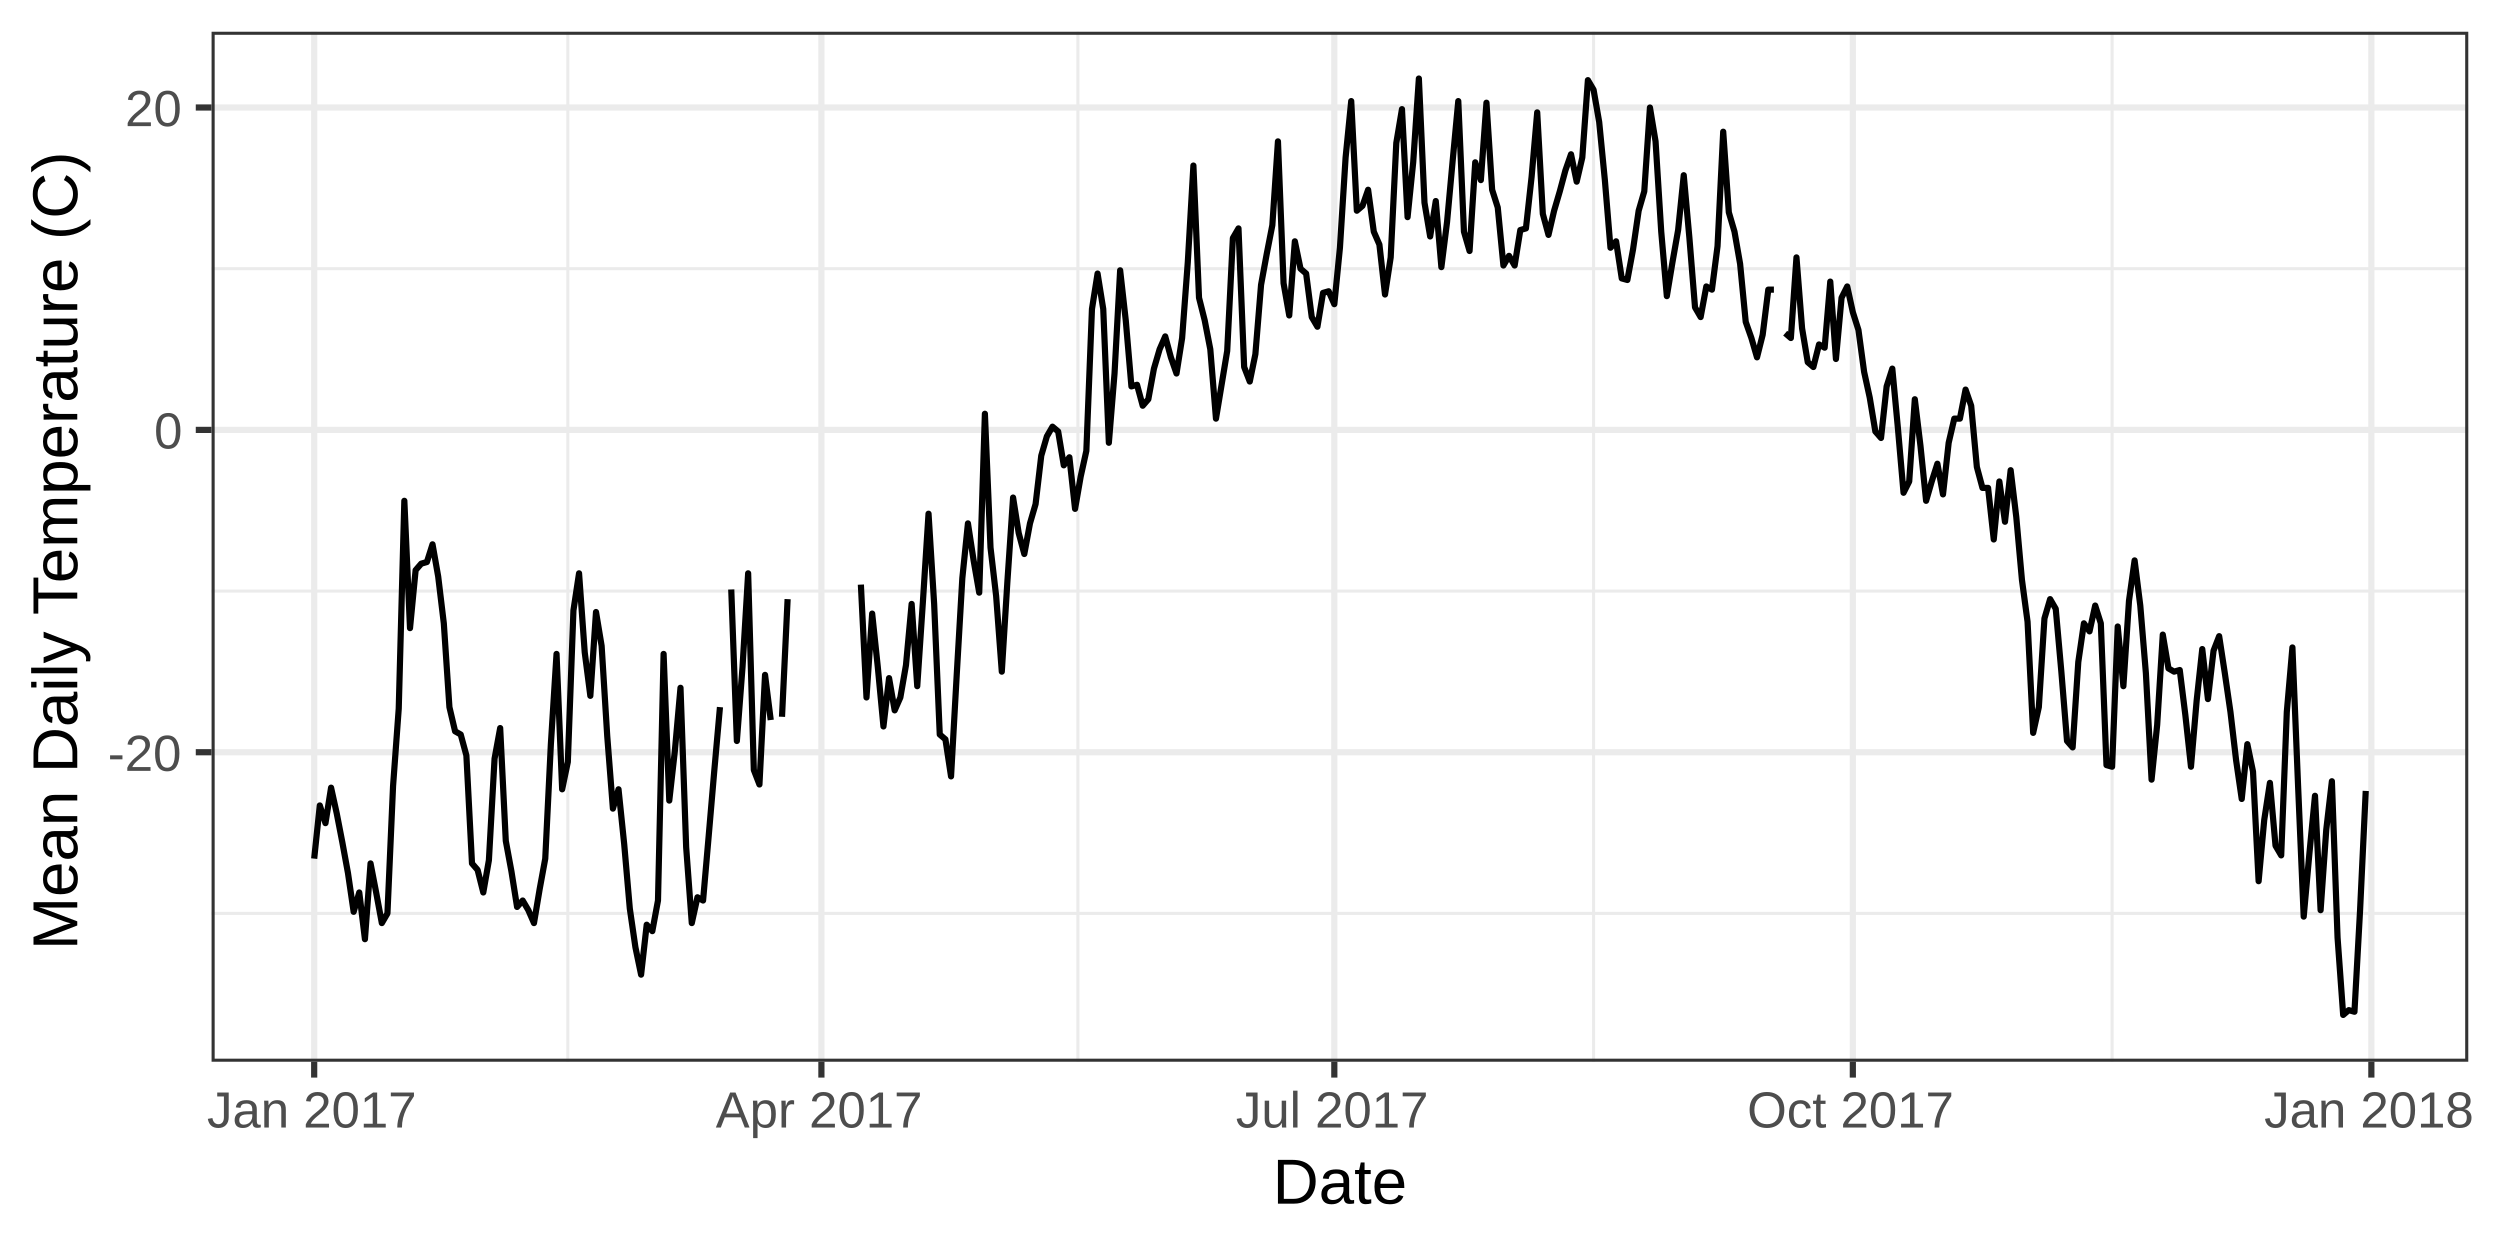
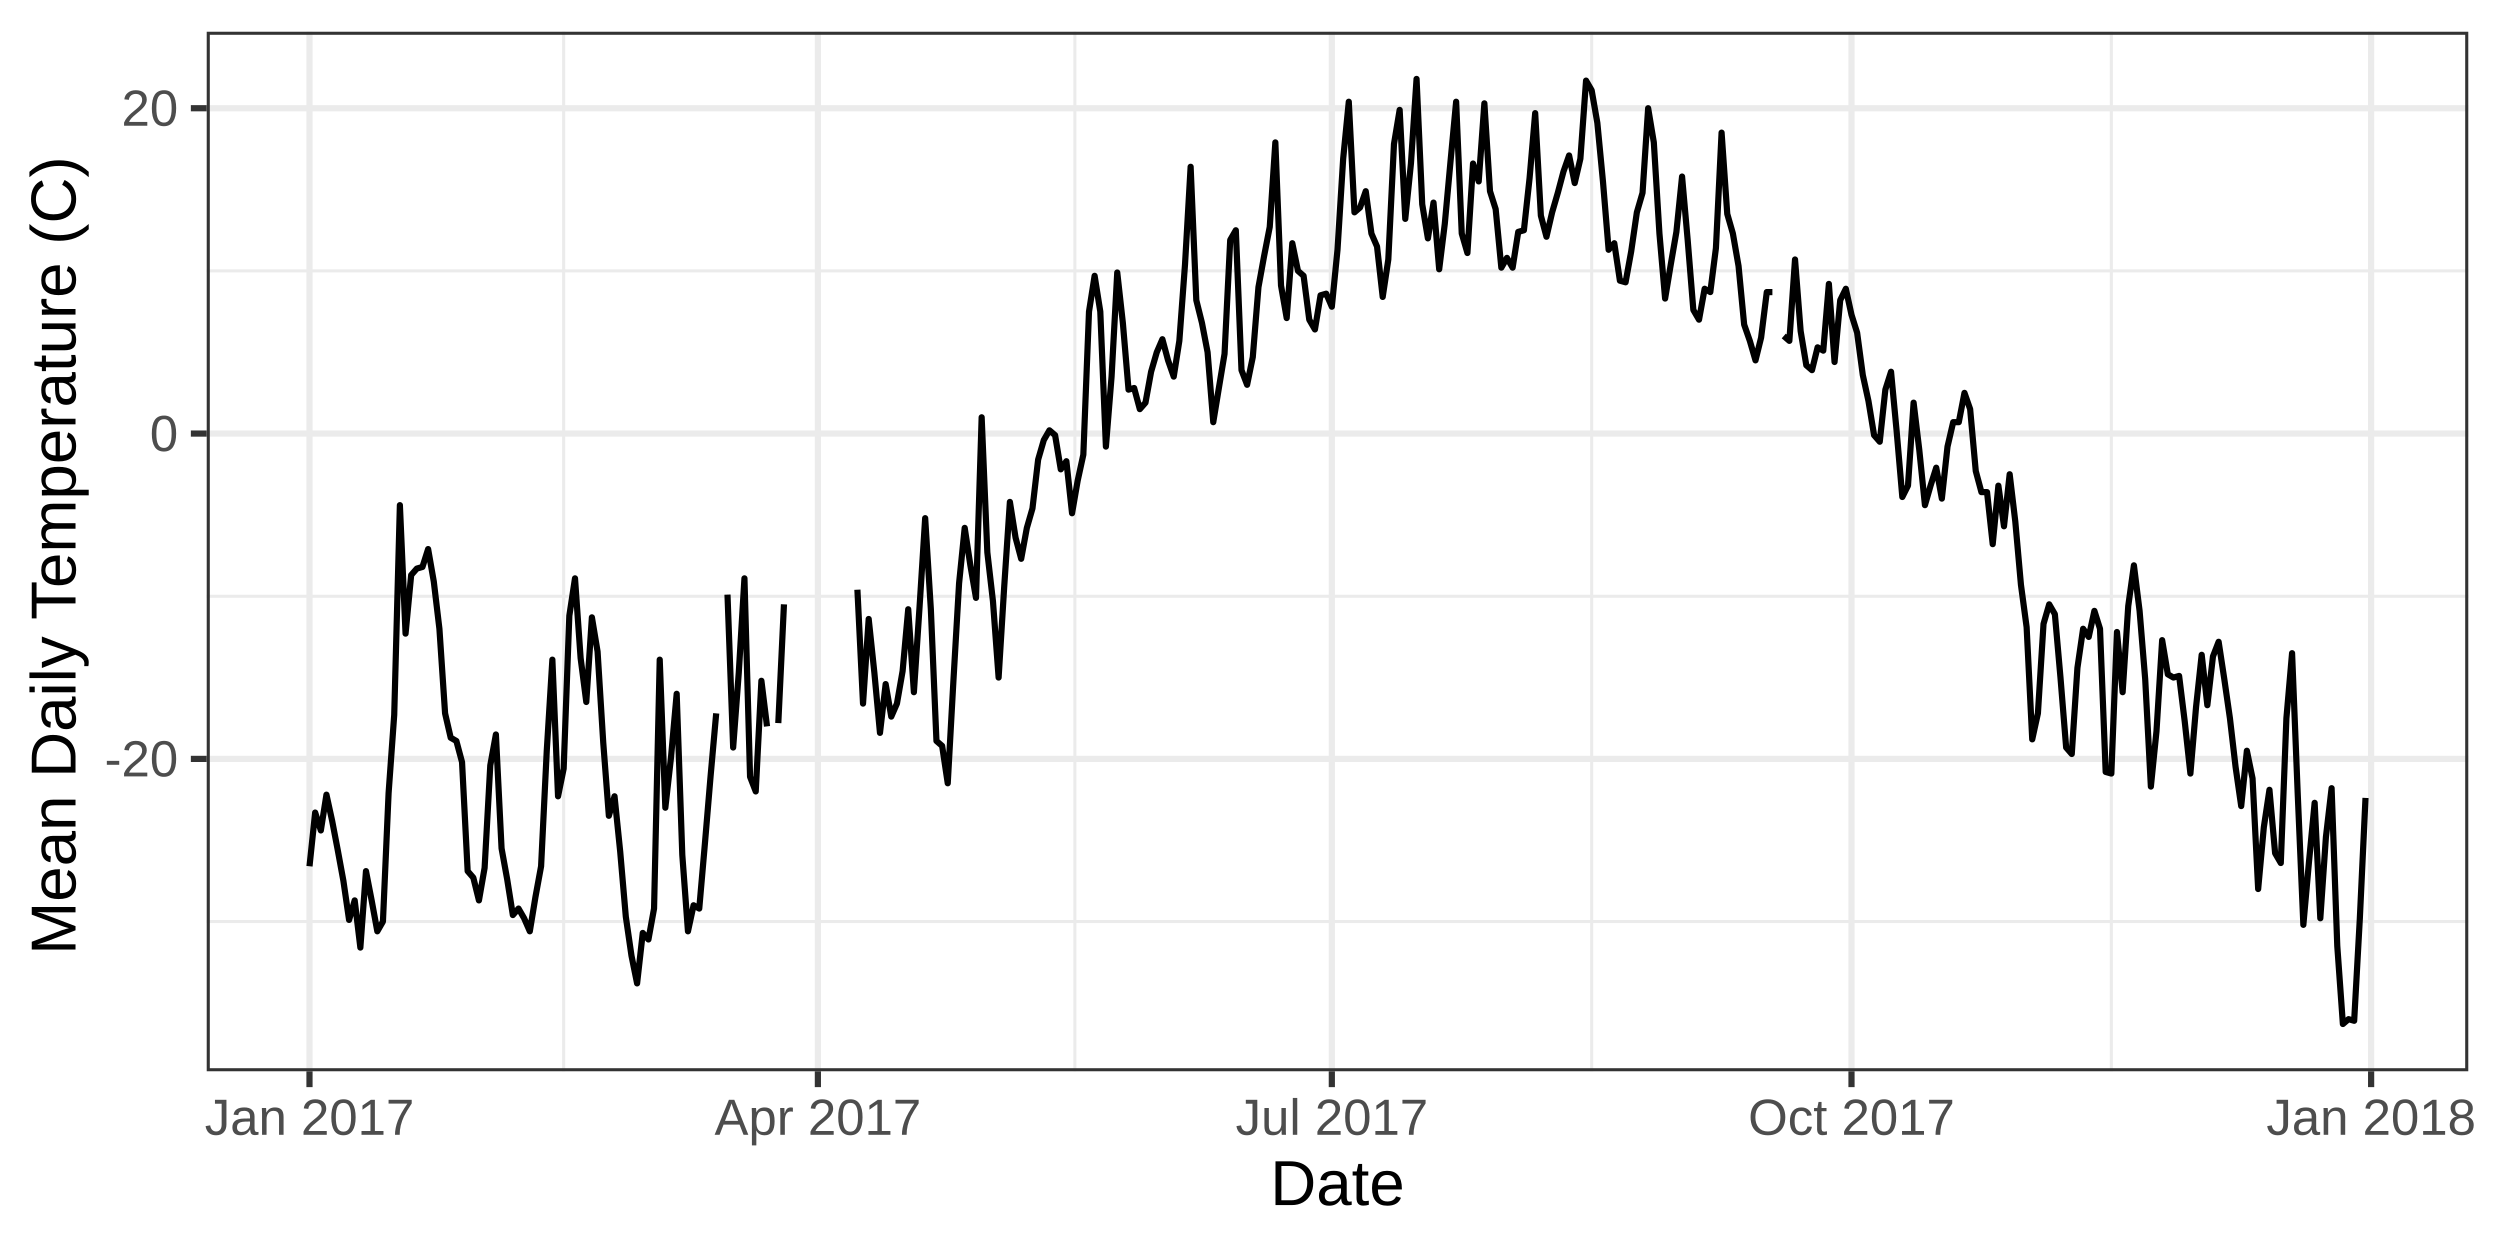
<svg xmlns="http://www.w3.org/2000/svg" viewBox="0 0 432.00 216.00">
  <defs>
    <style type="text/css">
-     line, polyline, path, rect, circle {
+     line, polyline, polygon, path, rect, circle {
      fill: none;
      stroke: #000000;
      stroke-linecap: round;
      stroke-linejoin: round;
      stroke-miterlimit: 10.00;
    }
  </style>
  </defs>
  <rect width="100%" height="100%" style="stroke: none; fill: #FFFFFF;" />
  <rect x="0.00" y="0.00" width="432.00" height="216.00" style="stroke-width: 1.07; stroke: #FFFFFF; fill: #FFFFFF;" />
  <defs>
-     <clipPath id="cpMzYuNTY0N3w0MjYuNTIxfDE4My40NzR8NS40Nzk0NQ==">
-       <rect x="36.56" y="5.48" width="389.96" height="177.99" />
+     <clipPath id="cpMzUuNzJ8NDI2LjUyfDE4NS4xMnw1LjQ4">
+       <rect x="35.72" y="5.48" width="390.80" height="179.64" />
    </clipPath>
  </defs>
-   <rect x="36.56" y="5.48" width="389.96" height="177.99" style="stroke-width: 1.07; stroke: none; fill: #FFFFFF;" clip-path="url(#cpMzYuNTY0N3w0MjYuNTIxfDE4My40NzR8NS40Nzk0NQ==)" />
-   <polyline points="36.56,157.84 426.52,157.84 " style="stroke-width: 0.53; stroke: #EBEBEB; stroke-linecap: butt;" clip-path="url(#cpMzYuNTY0N3w0MjYuNTIxfDE4My40NzR8NS40Nzk0NQ==)" />
-   <polyline points="36.56,102.14 426.52,102.14 " style="stroke-width: 0.53; stroke: #EBEBEB; stroke-linecap: butt;" clip-path="url(#cpMzYuNTY0N3w0MjYuNTIxfDE4My40NzR8NS40Nzk0NQ==)" />
-   <polyline points="36.56,46.43 426.52,46.43 " style="stroke-width: 0.53; stroke: #EBEBEB; stroke-linecap: butt;" clip-path="url(#cpMzYuNTY0N3w0MjYuNTIxfDE4My40NzR8NS40Nzk0NQ==)" />
-   <polyline points="98.12,183.47 98.12,5.48 " style="stroke-width: 0.53; stroke: #EBEBEB; stroke-linecap: butt;" clip-path="url(#cpMzYuNTY0N3w0MjYuNTIxfDE4My40NzR8NS40Nzk0NQ==)" />
-   <polyline points="186.26,183.47 186.26,5.48 " style="stroke-width: 0.53; stroke: #EBEBEB; stroke-linecap: butt;" clip-path="url(#cpMzYuNTY0N3w0MjYuNTIxfDE4My40NzR8NS40Nzk0NQ==)" />
-   <polyline points="275.37,183.47 275.37,5.48 " style="stroke-width: 0.53; stroke: #EBEBEB; stroke-linecap: butt;" clip-path="url(#cpMzYuNTY0N3w0MjYuNTIxfDE4My40NzR8NS40Nzk0NQ==)" />
-   <polyline points="364.97,183.47 364.97,5.48 " style="stroke-width: 0.53; stroke: #EBEBEB; stroke-linecap: butt;" clip-path="url(#cpMzYuNTY0N3w0MjYuNTIxfDE4My40NzR8NS40Nzk0NQ==)" />
-   <polyline points="36.56,129.99 426.52,129.99 " style="stroke-width: 1.07; stroke: #EBEBEB; stroke-linecap: butt;" clip-path="url(#cpMzYuNTY0N3w0MjYuNTIxfDE4My40NzR8NS40Nzk0NQ==)" />
-   <polyline points="36.56,74.29 426.52,74.29 " style="stroke-width: 1.07; stroke: #EBEBEB; stroke-linecap: butt;" clip-path="url(#cpMzYuNTY0N3w0MjYuNTIxfDE4My40NzR8NS40Nzk0NQ==)" />
-   <polyline points="36.56,18.58 426.52,18.58 " style="stroke-width: 1.07; stroke: #EBEBEB; stroke-linecap: butt;" clip-path="url(#cpMzYuNTY0N3w0MjYuNTIxfDE4My40NzR8NS40Nzk0NQ==)" />
-   <polyline points="54.29,183.47 54.29,5.48 " style="stroke-width: 1.07; stroke: #EBEBEB; stroke-linecap: butt;" clip-path="url(#cpMzYuNTY0N3w0MjYuNTIxfDE4My40NzR8NS40Nzk0NQ==)" />
-   <polyline points="141.94,183.47 141.94,5.48 " style="stroke-width: 1.07; stroke: #EBEBEB; stroke-linecap: butt;" clip-path="url(#cpMzYuNTY0N3w0MjYuNTIxfDE4My40NzR8NS40Nzk0NQ==)" />
-   <polyline points="230.57,183.47 230.57,5.48 " style="stroke-width: 1.07; stroke: #EBEBEB; stroke-linecap: butt;" clip-path="url(#cpMzYuNTY0N3w0MjYuNTIxfDE4My40NzR8NS40Nzk0NQ==)" />
-   <polyline points="320.17,183.47 320.17,5.48 " style="stroke-width: 1.07; stroke: #EBEBEB; stroke-linecap: butt;" clip-path="url(#cpMzYuNTY0N3w0MjYuNTIxfDE4My40NzR8NS40Nzk0NQ==)" />
-   <polyline points="409.77,183.47 409.77,5.48 " style="stroke-width: 1.07; stroke: #EBEBEB; stroke-linecap: butt;" clip-path="url(#cpMzYuNTY0N3w0MjYuNTIxfDE4My40NzR8NS40Nzk0NQ==)" />
-   <polyline points="54.29,148.37 55.26,139.18 56.24,142.24 57.21,136.11 58.19,140.57 59.16,145.58 60.13,150.87 61.11,157.56 62.08,154.22 63.06,162.29 64.03,149.20 65.00,154.22 65.98,159.51 66.95,157.84 67.92,135.84 68.90,122.47 69.87,86.54 70.85,108.54 71.82,98.52 72.79,97.40 73.77,97.12 74.74,94.06 75.72,99.63 76.69,107.71 77.66,122.19 78.64,126.37 79.61,126.92 80.59,130.54 81.56,149.20 82.53,150.32 83.51,154.22 84.48,148.65 85.46,131.10 86.43,125.81 87.40,145.30 88.38,150.60 89.35,156.72 90.32,155.61 91.30,157.28 92.27,159.51 93.25,153.66 94.22,148.37 95.19,128.59 96.17,113.00 97.14,136.39 98.12,131.66 99.09,105.48 100.06,99.07 101.04,112.72 102.01,120.24 102.99,105.76 103.96,111.61 104.93,127.20 105.91,139.73 106.88,136.39 107.86,145.86 108.83,157.00 109.80,163.69 110.78,168.42 111.75,159.79 112.72,160.90 113.70,155.61 114.67,113.00 115.65,138.34 116.62,129.71 117.59,118.85 118.57,146.42 119.54,159.51 120.52,155.05 121.49,155.61 122.46,144.47 123.44,133.05 124.41,122.19 " style="stroke-width: 1.07; stroke-linecap: butt;" clip-path="url(#cpMzYuNTY0N3w0MjYuNTIxfDE4My40NzR8NS40Nzk0NQ==)" />
-   <polyline points="126.36,101.86 127.33,128.04 128.31,115.23 129.28,99.07 130.26,133.05 131.23,135.56 132.20,116.62 133.18,124.42 " style="stroke-width: 1.07; stroke-linecap: butt;" clip-path="url(#cpMzYuNTY0N3w0MjYuNTIxfDE4My40NzR8NS40Nzk0NQ==)" />
-   <polyline points="135.13,123.86 136.10,103.53 " style="stroke-width: 1.07; stroke-linecap: butt;" clip-path="url(#cpMzYuNTY0N3w0MjYuNTIxfDE4My40NzR8NS40Nzk0NQ==)" />
-   <polyline points="148.76,101.02 149.73,120.52 150.71,106.03 151.68,115.23 152.66,125.53 153.63,117.18 154.60,122.75 155.58,120.52 156.55,114.95 157.53,104.36 158.50,118.57 159.47,104.09 160.45,88.77 161.42,104.36 162.39,126.92 163.37,127.76 164.34,134.16 165.32,116.62 166.29,99.91 167.26,90.44 168.24,96.84 169.21,102.41 170.19,71.50 171.16,94.62 172.13,102.97 173.11,116.06 174.08,100.46 175.06,85.98 176.03,92.11 177.00,95.73 177.98,90.44 178.95,87.10 179.93,78.74 180.90,75.40 181.87,73.73 182.85,74.56 183.82,80.41 184.79,79.02 185.77,87.93 186.74,82.36 187.72,77.91 188.69,53.40 189.66,47.27 190.64,53.40 191.61,76.51 192.59,64.54 193.56,46.71 194.53,55.35 195.51,66.77 196.48,66.49 197.46,70.11 198.43,68.99 199.40,63.70 200.38,60.36 201.35,58.13 202.33,61.75 203.30,64.54 204.27,58.41 205.25,45.32 206.22,28.61 207.19,51.45 208.17,55.35 209.14,60.36 210.12,72.34 211.09,66.49 212.06,60.64 213.04,41.14 214.01,39.47 214.99,63.42 215.96,65.93 216.93,61.20 217.91,49.22 218.88,43.93 219.86,38.91 220.83,24.43 221.80,48.94 222.78,54.51 223.75,41.70 224.73,46.43 225.70,47.27 226.67,54.79 227.65,56.46 228.62,50.61 229.59,50.33 230.57,52.56 231.54,42.81 232.52,27.22 233.49,17.47 234.46,36.41 235.44,35.57 236.41,32.79 237.39,40.03 238.36,42.26 239.33,50.89 240.31,44.48 241.28,24.71 242.26,18.86 243.23,37.52 244.20,28.05 245.18,13.57 246.15,35.02 247.13,40.86 248.10,34.74 249.07,46.16 250.05,38.36 251.02,27.77 251.99,17.47 252.97,40.03 253.94,43.37 254.92,28.05 255.89,31.12 256.86,17.75 257.84,32.79 258.81,35.85 259.79,45.88 260.76,44.21 261.73,45.88 262.71,39.75 263.68,39.47 264.66,30.56 265.63,19.42 266.60,36.96 267.58,40.59 268.55,36.41 269.53,33.07 270.50,29.45 271.47,26.66 272.45,31.39 273.42,27.22 274.39,13.85 275.37,15.52 276.34,21.09 277.32,31.12 278.29,42.81 279.26,41.70 280.24,48.11 281.21,48.38 282.19,43.09 283.16,36.41 284.13,33.07 285.11,18.58 286.08,24.43 287.06,40.03 288.03,51.17 289.00,45.32 289.98,39.75 290.95,30.28 291.93,41.14 292.90,53.12 293.87,54.79 294.85,49.50 295.82,50.05 296.79,42.54 297.77,22.76 298.74,36.69 299.72,40.03 300.69,45.60 301.66,55.62 302.64,58.41 303.61,61.75 304.59,57.85 305.56,50.05 306.53,50.05 " style="stroke-width: 1.07; stroke-linecap: butt;" clip-path="url(#cpMzYuNTY0N3w0MjYuNTIxfDE4My40NzR8NS40Nzk0NQ==)" />
-   <polyline points="308.48,57.57 309.46,58.41 310.43,44.48 311.40,56.74 312.38,62.59 313.35,63.42 314.33,59.52 315.30,60.08 316.27,48.66 317.25,62.03 318.22,51.45 319.20,49.50 320.17,53.95 321.14,57.02 322.12,64.26 323.09,68.71 324.06,74.56 325.04,75.68 326.01,66.77 326.99,63.70 327.96,74.01 328.93,85.15 329.91,83.20 330.88,68.99 331.86,77.07 332.83,86.54 333.80,83.20 334.78,80.13 335.75,85.43 336.73,76.51 337.70,72.34 338.67,72.34 339.65,67.32 340.62,70.11 341.60,80.69 342.57,84.31 343.54,84.31 344.52,93.22 345.49,83.20 346.46,90.16 347.44,81.25 348.41,89.32 349.39,100.19 350.36,107.43 351.33,126.64 352.31,122.19 353.28,106.87 354.26,103.53 355.23,105.20 356.20,116.06 357.18,128.04 358.15,129.15 359.13,114.39 360.10,107.71 361.07,109.10 362.05,104.64 363.02,107.71 364.00,132.21 364.97,132.49 365.94,108.26 366.92,118.57 367.89,103.81 368.86,96.84 369.84,104.64 370.81,116.34 371.79,134.72 372.76,125.25 373.73,109.66 374.71,115.50 375.68,116.06 376.66,115.78 377.63,123.58 378.60,132.49 379.58,121.07 380.55,112.16 381.53,120.80 382.50,112.44 383.47,109.93 384.45,116.34 385.42,123.02 386.40,131.38 387.37,138.06 388.34,128.59 389.32,133.33 390.29,152.27 391.26,141.68 392.24,135.28 393.21,146.14 394.19,147.81 395.16,123.02 396.13,111.88 397.11,135.84 398.08,158.39 399.06,147.53 400.03,137.51 401.00,157.28 401.98,143.36 402.95,135.00 403.93,162.02 404.90,175.38 405.87,174.55 406.85,174.83 407.82,157.28 408.80,136.67 " style="stroke-width: 1.07; stroke-linecap: butt;" clip-path="url(#cpMzYuNTY0N3w0MjYuNTIxfDE4My40NzR8NS40Nzk0NQ==)" />
-   <rect x="36.56" y="5.48" width="389.96" height="177.99" style="stroke-width: 1.07; stroke: #333333;" clip-path="url(#cpMzYuNTY0N3w0MjYuNTIxfDE4My40NzR8NS40Nzk0NQ==)" />
+   <rect x="35.72" y="5.48" width="390.80" height="179.64" style="stroke-width: 1.07; stroke: none; fill: #FFFFFF;" clip-path="url(#cpMzUuNzJ8NDI2LjUyfDE4NS4xMnw1LjQ4)" />
+   <polyline points="35.72,159.24 426.52,159.24 " style="stroke-width: 0.53; stroke: #EBEBEB; stroke-linecap: butt;" clip-path="url(#cpMzUuNzJ8NDI2LjUyfDE4NS4xMnw1LjQ4)" />
+   <polyline points="35.72,103.03 426.52,103.03 " style="stroke-width: 0.53; stroke: #EBEBEB; stroke-linecap: butt;" clip-path="url(#cpMzUuNzJ8NDI2LjUyfDE4NS4xMnw1LjQ4)" />
+   <polyline points="35.72,46.81 426.52,46.81 " style="stroke-width: 0.53; stroke: #EBEBEB; stroke-linecap: butt;" clip-path="url(#cpMzUuNzJ8NDI2LjUyfDE4NS4xMnw1LjQ4)" />
+   <polyline points="97.40,185.12 97.40,5.48 " style="stroke-width: 0.53; stroke: #EBEBEB; stroke-linecap: butt;" clip-path="url(#cpMzUuNzJ8NDI2LjUyfDE4NS4xMnw1LjQ4)" />
+   <polyline points="185.74,185.12 185.74,5.48 " style="stroke-width: 0.53; stroke: #EBEBEB; stroke-linecap: butt;" clip-path="url(#cpMzUuNzJ8NDI2LjUyfDE4NS4xMnw1LjQ4)" />
+   <polyline points="275.04,185.12 275.04,5.48 " style="stroke-width: 0.53; stroke: #EBEBEB; stroke-linecap: butt;" clip-path="url(#cpMzUuNzJ8NDI2LjUyfDE4NS4xMnw1LjQ4)" />
+   <polyline points="364.84,185.12 364.84,5.48 " style="stroke-width: 0.53; stroke: #EBEBEB; stroke-linecap: butt;" clip-path="url(#cpMzUuNzJ8NDI2LjUyfDE4NS4xMnw1LjQ4)" />
+   <polyline points="35.72,131.14 426.52,131.14 " style="stroke-width: 1.07; stroke: #EBEBEB; stroke-linecap: butt;" clip-path="url(#cpMzUuNzJ8NDI2LjUyfDE4NS4xMnw1LjQ4)" />
+   <polyline points="35.72,74.92 426.52,74.92 " style="stroke-width: 1.07; stroke: #EBEBEB; stroke-linecap: butt;" clip-path="url(#cpMzUuNzJ8NDI2LjUyfDE4NS4xMnw1LjQ4)" />
+   <polyline points="35.72,18.70 426.52,18.70 " style="stroke-width: 1.07; stroke: #EBEBEB; stroke-linecap: butt;" clip-path="url(#cpMzUuNzJ8NDI2LjUyfDE4NS4xMnw1LjQ4)" />
+   <polyline points="53.48,185.12 53.48,5.48 " style="stroke-width: 1.07; stroke: #EBEBEB; stroke-linecap: butt;" clip-path="url(#cpMzUuNzJ8NDI2LjUyfDE4NS4xMnw1LjQ4)" />
+   <polyline points="141.33,185.12 141.33,5.48 " style="stroke-width: 1.07; stroke: #EBEBEB; stroke-linecap: butt;" clip-path="url(#cpMzUuNzJ8NDI2LjUyfDE4NS4xMnw1LjQ4)" />
+   <polyline points="230.14,185.12 230.14,5.48 " style="stroke-width: 1.07; stroke: #EBEBEB; stroke-linecap: butt;" clip-path="url(#cpMzUuNzJ8NDI2LjUyfDE4NS4xMnw1LjQ4)" />
+   <polyline points="319.94,185.12 319.94,5.48 " style="stroke-width: 1.07; stroke: #EBEBEB; stroke-linecap: butt;" clip-path="url(#cpMzUuNzJ8NDI2LjUyfDE4NS4xMnw1LjQ4)" />
+   <polyline points="409.73,185.12 409.73,5.48 " style="stroke-width: 1.07; stroke: #EBEBEB; stroke-linecap: butt;" clip-path="url(#cpMzUuNzJ8NDI2LjUyfDE4NS4xMnw1LjQ4)" />
+   <polyline points="53.48,149.69 54.46,140.41 55.44,143.50 56.41,137.32 57.39,141.82 58.36,146.88 59.34,152.22 60.32,158.96 61.29,155.59 62.27,163.74 63.24,150.53 64.22,155.59 65.20,160.93 66.17,159.24 67.15,137.04 68.12,123.55 69.10,87.29 70.08,109.49 71.05,99.37 72.03,98.25 73.00,97.97 73.98,94.88 74.96,100.50 75.93,108.65 76.91,123.27 77.88,127.48 78.86,128.04 79.84,131.70 80.81,150.53 81.79,151.66 82.76,155.59 83.74,149.97 84.72,132.26 85.69,126.92 86.67,146.60 87.64,151.94 88.62,158.12 89.60,157.00 90.57,158.68 91.55,160.93 92.52,155.03 93.50,149.69 94.48,129.73 95.45,113.99 96.43,137.60 97.40,132.82 98.38,106.40 99.36,99.94 100.33,113.71 101.31,121.30 102.28,106.68 103.26,112.59 104.24,128.33 105.21,140.97 106.19,137.60 107.17,147.16 108.14,158.40 109.12,165.15 110.09,169.93 111.07,161.21 112.05,162.34 113.02,157.00 114.00,113.99 114.97,139.57 115.95,130.86 116.93,119.89 117.90,147.72 118.88,160.93 119.85,156.43 120.83,157.00 121.81,145.75 122.78,134.23 123.76,123.27 " style="stroke-width: 1.07; stroke-linecap: butt;" clip-path="url(#cpMzUuNzJ8NDI2LjUyfDE4NS4xMnw1LjQ4)" />
+   <polyline points="125.71,102.75 126.69,129.17 127.66,116.24 128.64,99.94 129.61,134.23 130.59,136.76 131.57,117.64 132.54,125.52 " style="stroke-width: 1.07; stroke-linecap: butt;" clip-path="url(#cpMzUuNzJ8NDI2LjUyfDE4NS4xMnw1LjQ4)" />
+   <polyline points="134.49,124.95 135.47,104.43 " style="stroke-width: 1.07; stroke-linecap: butt;" clip-path="url(#cpMzUuNzJ8NDI2LjUyfDE4NS4xMnw1LjQ4)" />
+   <polyline points="148.16,101.90 149.13,121.58 150.11,106.96 151.09,116.24 152.06,126.64 153.04,118.21 154.01,123.83 154.99,121.58 155.97,115.96 156.94,105.28 157.92,119.61 158.89,105.00 159.87,89.54 160.85,105.28 161.82,128.04 162.80,128.89 163.77,135.35 164.75,117.64 165.73,100.78 166.70,91.22 167.68,97.69 168.65,103.31 169.63,72.11 170.61,95.44 171.58,103.87 172.56,117.08 173.53,101.34 174.51,86.73 175.49,92.91 176.46,96.56 177.44,91.22 178.41,87.85 179.39,79.42 180.37,76.04 181.34,74.36 182.32,75.20 183.30,81.10 184.27,79.70 185.25,88.69 186.22,83.07 187.20,78.57 188.18,53.84 189.15,47.66 190.13,53.84 191.10,77.17 192.08,65.08 193.06,47.09 194.03,55.81 195.01,67.33 195.98,67.05 196.96,70.70 197.94,69.58 198.91,64.24 199.89,60.87 200.86,58.62 201.84,62.27 202.82,65.08 203.79,58.90 204.77,45.69 205.74,28.82 206.72,51.87 207.70,55.81 208.67,60.87 209.65,72.95 210.62,67.05 211.60,61.15 212.58,41.47 213.55,39.79 214.53,63.96 215.50,66.49 216.48,61.71 217.46,49.62 218.43,44.28 219.41,39.22 220.38,24.61 221.36,49.34 222.34,54.96 223.31,42.03 224.29,46.81 225.26,47.66 226.24,55.24 227.22,56.93 228.19,51.03 229.17,50.75 230.14,53.00 231.12,43.16 232.10,27.42 233.07,17.58 234.05,36.69 235.02,35.85 236.00,33.04 236.98,40.35 237.95,42.60 238.93,51.31 239.90,44.84 240.88,24.89 241.86,18.99 242.83,37.82 243.81,28.26 244.78,13.64 245.76,35.29 246.74,41.19 247.71,35.01 248.69,46.53 249.66,38.66 250.64,27.98 251.62,17.58 252.59,40.35 253.57,43.72 254.54,28.26 255.52,31.35 256.50,17.86 257.47,33.04 258.45,36.13 259.43,46.25 260.40,44.56 261.38,46.25 262.35,40.07 263.33,39.79 264.31,30.79 265.28,19.55 266.26,37.26 267.23,40.91 268.21,36.69 269.19,33.32 270.16,29.67 271.14,26.86 272.11,31.63 273.09,27.42 274.07,13.93 275.04,15.61 276.02,21.23 276.99,31.35 277.97,43.16 278.95,42.03 279.92,48.50 280.90,48.78 281.87,43.44 282.85,36.69 283.83,33.32 284.80,18.70 285.78,24.61 286.75,40.35 287.73,51.59 288.71,45.69 289.68,40.07 290.66,30.51 291.63,41.47 292.61,53.56 293.59,55.24 294.56,49.90 295.54,50.47 296.51,42.88 297.49,22.92 298.47,36.97 299.44,40.35 300.42,45.97 301.39,56.09 302.37,58.90 303.35,62.27 304.32,58.34 305.30,50.47 306.27,50.47 " style="stroke-width: 1.07; stroke-linecap: butt;" clip-path="url(#cpMzUuNzJ8NDI2LjUyfDE4NS4xMnw1LjQ4)" />
+   <polyline points="308.23,58.06 309.20,58.90 310.18,44.84 311.15,57.21 312.13,63.12 313.11,63.96 314.08,60.02 315.06,60.59 316.03,49.06 317.01,62.55 317.99,51.87 318.96,49.90 319.94,54.40 320.91,57.49 321.89,64.80 322.87,69.30 323.84,75.20 324.82,76.33 325.79,67.33 326.77,64.24 327.75,74.64 328.72,85.88 329.70,83.92 330.67,69.58 331.65,77.73 332.63,87.29 333.60,83.92 334.58,80.82 335.55,86.16 336.53,77.17 337.51,72.95 338.48,72.95 339.46,67.89 340.44,70.70 341.41,81.39 342.39,85.04 343.36,85.04 344.34,94.03 345.32,83.92 346.29,90.94 347.27,81.95 348.24,90.10 349.22,101.06 350.20,108.37 351.17,127.76 352.15,123.27 353.12,107.81 354.10,104.43 355.08,106.12 356.05,117.08 357.03,129.17 358.00,130.29 358.98,115.40 359.96,108.65 360.93,110.06 361.91,105.56 362.88,108.65 363.86,133.39 364.84,133.67 365.81,109.21 366.79,119.61 367.76,104.72 368.74,97.69 369.72,105.56 370.69,117.36 371.67,135.92 372.64,126.36 373.62,110.62 374.60,116.52 375.57,117.08 376.55,116.80 377.52,124.67 378.50,133.67 379.48,122.14 380.45,113.15 381.43,121.86 382.40,113.43 383.38,110.90 384.36,117.36 385.33,124.11 386.31,132.54 387.28,139.29 388.26,129.73 389.24,134.51 390.21,153.62 391.19,142.94 392.16,136.48 393.14,147.44 394.12,149.13 395.09,124.11 396.07,112.87 397.04,137.04 398.02,159.81 399.00,148.84 399.97,138.73 400.95,158.68 401.92,144.63 402.90,136.20 403.88,163.46 404.85,176.95 405.83,176.11 406.80,176.39 407.78,158.68 408.76,137.88 " style="stroke-width: 1.07; stroke-linecap: butt;" clip-path="url(#cpMzUuNzJ8NDI2LjUyfDE4NS4xMnw1LjQ4)" />
+   <rect x="35.72" y="5.48" width="390.80" height="179.64" style="stroke-width: 1.07; stroke: #333333;" clip-path="url(#cpMzUuNzJ8NDI2LjUyfDE4NS4xMnw1LjQ4)" />
  <defs>
-     <clipPath id="cpMHw0MzJ8MjE2fDA=">
+     <clipPath id="cpMC4wMHw0MzIuMDB8MjE2LjAwfDAuMDA=">
      <rect x="0.00" y="0.00" width="432.00" height="216.00" />
    </clipPath>
  </defs>
-   <g clip-path="url(#cpMHw0MzJ8MjE2fDA=)">
-     <text x="18.63" y="133.21" style="font-size: 8.80px; fill: #4D4D4D; font-family: Arial;" textLength="13.01px" lengthAdjust="spacingAndGlyphs">-20</text>
+   <g clip-path="url(#cpMC4wMHw0MzIuMDB8MjE2LjAwfDAuMDA=)">
+     <text x="18.07" y="134.16" style="font-size: 8.80px; fill: #4D4D4D; font-family: Arimo;" textLength="12.72px" lengthAdjust="spacingAndGlyphs">-20</text>
  </g>
-   <g clip-path="url(#cpMHw0MzJ8MjE2fDA=)">
-     <text x="26.63" y="77.50" style="font-size: 8.80px; fill: #4D4D4D; font-family: Arial;" textLength="5.01px" lengthAdjust="spacingAndGlyphs">0</text>
+   <g clip-path="url(#cpMC4wMHw0MzIuMDB8MjE2LjAwfDAuMDA=)">
+     <text x="25.89" y="77.95" style="font-size: 8.80px; fill: #4D4D4D; font-family: Arimo;" textLength="4.89px" lengthAdjust="spacingAndGlyphs">0</text>
  </g>
-   <g clip-path="url(#cpMHw0MzJ8MjE2fDA=)">
-     <text x="21.62" y="21.80" style="font-size: 8.80px; fill: #4D4D4D; font-family: Arial;" textLength="10.01px" lengthAdjust="spacingAndGlyphs">20</text>
+   <g clip-path="url(#cpMC4wMHw0MzIuMDB8MjE2LjAwfDAuMDA=)">
+     <text x="21.00" y="21.73" style="font-size: 8.80px; fill: #4D4D4D; font-family: Arimo;" textLength="9.79px" lengthAdjust="spacingAndGlyphs">20</text>
  </g>
-   <polyline points="33.83,129.99 36.56,129.99 " style="stroke-width: 1.07; stroke: #333333; stroke-linecap: butt;" clip-path="url(#cpMHw0MzJ8MjE2fDA=)" />
-   <polyline points="33.83,74.29 36.56,74.29 " style="stroke-width: 1.07; stroke: #333333; stroke-linecap: butt;" clip-path="url(#cpMHw0MzJ8MjE2fDA=)" />
-   <polyline points="33.83,18.58 36.56,18.58 " style="stroke-width: 1.07; stroke: #333333; stroke-linecap: butt;" clip-path="url(#cpMHw0MzJ8MjE2fDA=)" />
-   <polyline points="54.29,186.21 54.29,183.47 " style="stroke-width: 1.07; stroke: #333333; stroke-linecap: butt;" clip-path="url(#cpMHw0MzJ8MjE2fDA=)" />
-   <polyline points="141.94,186.21 141.94,183.47 " style="stroke-width: 1.07; stroke: #333333; stroke-linecap: butt;" clip-path="url(#cpMHw0MzJ8MjE2fDA=)" />
-   <polyline points="230.57,186.21 230.57,183.47 " style="stroke-width: 1.07; stroke: #333333; stroke-linecap: butt;" clip-path="url(#cpMHw0MzJ8MjE2fDA=)" />
-   <polyline points="320.17,186.21 320.17,183.47 " style="stroke-width: 1.07; stroke: #333333; stroke-linecap: butt;" clip-path="url(#cpMHw0MzJ8MjE2fDA=)" />
-   <polyline points="409.77,186.21 409.77,183.47 " style="stroke-width: 1.07; stroke: #333333; stroke-linecap: butt;" clip-path="url(#cpMHw0MzJ8MjE2fDA=)" />
-   <g clip-path="url(#cpMHw0MzJ8MjE2fDA=)">
-     <text x="35.77" y="194.84" style="font-size: 8.80px; fill: #4D4D4D; font-family: Arial;" textLength="37.03px" lengthAdjust="spacingAndGlyphs">Jan 2017</text>
+   <polyline points="32.98,131.14 35.72,131.14 " style="stroke-width: 1.07; stroke: #333333; stroke-linecap: butt;" clip-path="url(#cpMC4wMHw0MzIuMDB8MjE2LjAwfDAuMDA=)" />
+   <polyline points="32.98,74.92 35.72,74.92 " style="stroke-width: 1.07; stroke: #333333; stroke-linecap: butt;" clip-path="url(#cpMC4wMHw0MzIuMDB8MjE2LjAwfDAuMDA=)" />
+   <polyline points="32.98,18.70 35.72,18.70 " style="stroke-width: 1.07; stroke: #333333; stroke-linecap: butt;" clip-path="url(#cpMC4wMHw0MzIuMDB8MjE2LjAwfDAuMDA=)" />
+   <polyline points="53.48,187.86 53.48,185.12 " style="stroke-width: 1.07; stroke: #333333; stroke-linecap: butt;" clip-path="url(#cpMC4wMHw0MzIuMDB8MjE2LjAwfDAuMDA=)" />
+   <polyline points="141.33,187.86 141.33,185.12 " style="stroke-width: 1.07; stroke: #333333; stroke-linecap: butt;" clip-path="url(#cpMC4wMHw0MzIuMDB8MjE2LjAwfDAuMDA=)" />
+   <polyline points="230.14,187.86 230.14,185.12 " style="stroke-width: 1.07; stroke: #333333; stroke-linecap: butt;" clip-path="url(#cpMC4wMHw0MzIuMDB8MjE2LjAwfDAuMDA=)" />
+   <polyline points="319.94,187.86 319.94,185.12 " style="stroke-width: 1.07; stroke: #333333; stroke-linecap: butt;" clip-path="url(#cpMC4wMHw0MzIuMDB8MjE2LjAwfDAuMDA=)" />
+   <polyline points="409.73,187.86 409.73,185.12 " style="stroke-width: 1.07; stroke: #333333; stroke-linecap: butt;" clip-path="url(#cpMC4wMHw0MzIuMDB8MjE2LjAwfDAuMDA=)" />
+   <g clip-path="url(#cpMC4wMHw0MzIuMDB8MjE2LjAwfDAuMDA=)">
+     <text x="35.38" y="196.10" style="font-size: 8.80px; fill: #4D4D4D; font-family: Arimo;" textLength="36.21px" lengthAdjust="spacingAndGlyphs">Jan 2017</text>
  </g>
-   <g clip-path="url(#cpMHw0MzJ8MjE2fDA=)">
-     <text x="123.68" y="194.84" style="font-size: 8.80px; fill: #4D4D4D; font-family: Arial;" textLength="36.53px" lengthAdjust="spacingAndGlyphs">Apr 2017</text>
+   <g clip-path="url(#cpMC4wMHw0MzIuMDB8MjE2LjAwfDAuMDA=)">
+     <text x="123.47" y="196.10" style="font-size: 8.80px; fill: #4D4D4D; font-family: Arimo;" textLength="35.72px" lengthAdjust="spacingAndGlyphs">Apr 2017</text>
  </g>
-   <g clip-path="url(#cpMHw0MzJ8MjE2fDA=)">
-     <text x="213.56" y="194.84" style="font-size: 8.80px; fill: #4D4D4D; font-family: Arial;" textLength="34.03px" lengthAdjust="spacingAndGlyphs">Jul 2017</text>
+   <g clip-path="url(#cpMC4wMHw0MzIuMDB8MjE2LjAwfDAuMDA=)">
+     <text x="213.51" y="196.10" style="font-size: 8.80px; fill: #4D4D4D; font-family: Arimo;" textLength="33.27px" lengthAdjust="spacingAndGlyphs">Jul 2017</text>
  </g>
-   <g clip-path="url(#cpMHw0MzJ8MjE2fDA=)">
-     <text x="301.91" y="194.84" style="font-size: 8.80px; fill: #4D4D4D; font-family: Arial;" textLength="36.52px" lengthAdjust="spacingAndGlyphs">Oct 2017</text>
+   <g clip-path="url(#cpMC4wMHw0MzIuMDB8MjE2LjAwfDAuMDA=)">
+     <text x="302.08" y="196.10" style="font-size: 8.80px; fill: #4D4D4D; font-family: Arimo;" textLength="35.71px" lengthAdjust="spacingAndGlyphs">Oct 2017</text>
  </g>
-   <g clip-path="url(#cpMHw0MzJ8MjE2fDA=)">
-     <text x="391.25" y="194.84" style="font-size: 8.80px; fill: #4D4D4D; font-family: Arial;" textLength="37.03px" lengthAdjust="spacingAndGlyphs">Jan 2018</text>
+   <g clip-path="url(#cpMC4wMHw0MzIuMDB8MjE2LjAwfDAuMDA=)">
+     <text x="391.63" y="196.10" style="font-size: 8.80px; fill: #4D4D4D; font-family: Arimo;" textLength="36.21px" lengthAdjust="spacingAndGlyphs">Jan 2018</text>
  </g>
-   <g clip-path="url(#cpMHw0MzJ8MjE2fDA=)">
-     <text x="219.92" y="207.99" style="font-size: 11.00px; font-family: Arial;" textLength="23.24px" lengthAdjust="spacingAndGlyphs">Date</text>
+   <g clip-path="url(#cpMC4wMHw0MzIuMDB8MjE2LjAwfDAuMDA=)">
+     <text x="219.50" y="208.24" style="font-size: 11.00px; font-family: Arimo;" textLength="23.24px" lengthAdjust="spacingAndGlyphs">Date</text>
  </g>
-   <g clip-path="url(#cpMHw0MzJ8MjE2fDA=)">
-     <text transform="translate(13.35,164.16) rotate(-90)" style="font-size: 11.00px; font-family: Arial;" textLength="139.37px" lengthAdjust="spacingAndGlyphs">Mean Daily Temperature (C)</text>
+   <g clip-path="url(#cpMC4wMHw0MzIuMDB8MjE2LjAwfDAuMDA=)">
+     <text transform="translate(13.05,164.99) rotate(-90)" style="font-size: 11.00px; font-family: Arimo;" textLength="139.37px" lengthAdjust="spacingAndGlyphs">Mean Daily Temperature (C)</text>
  </g>
</svg>
